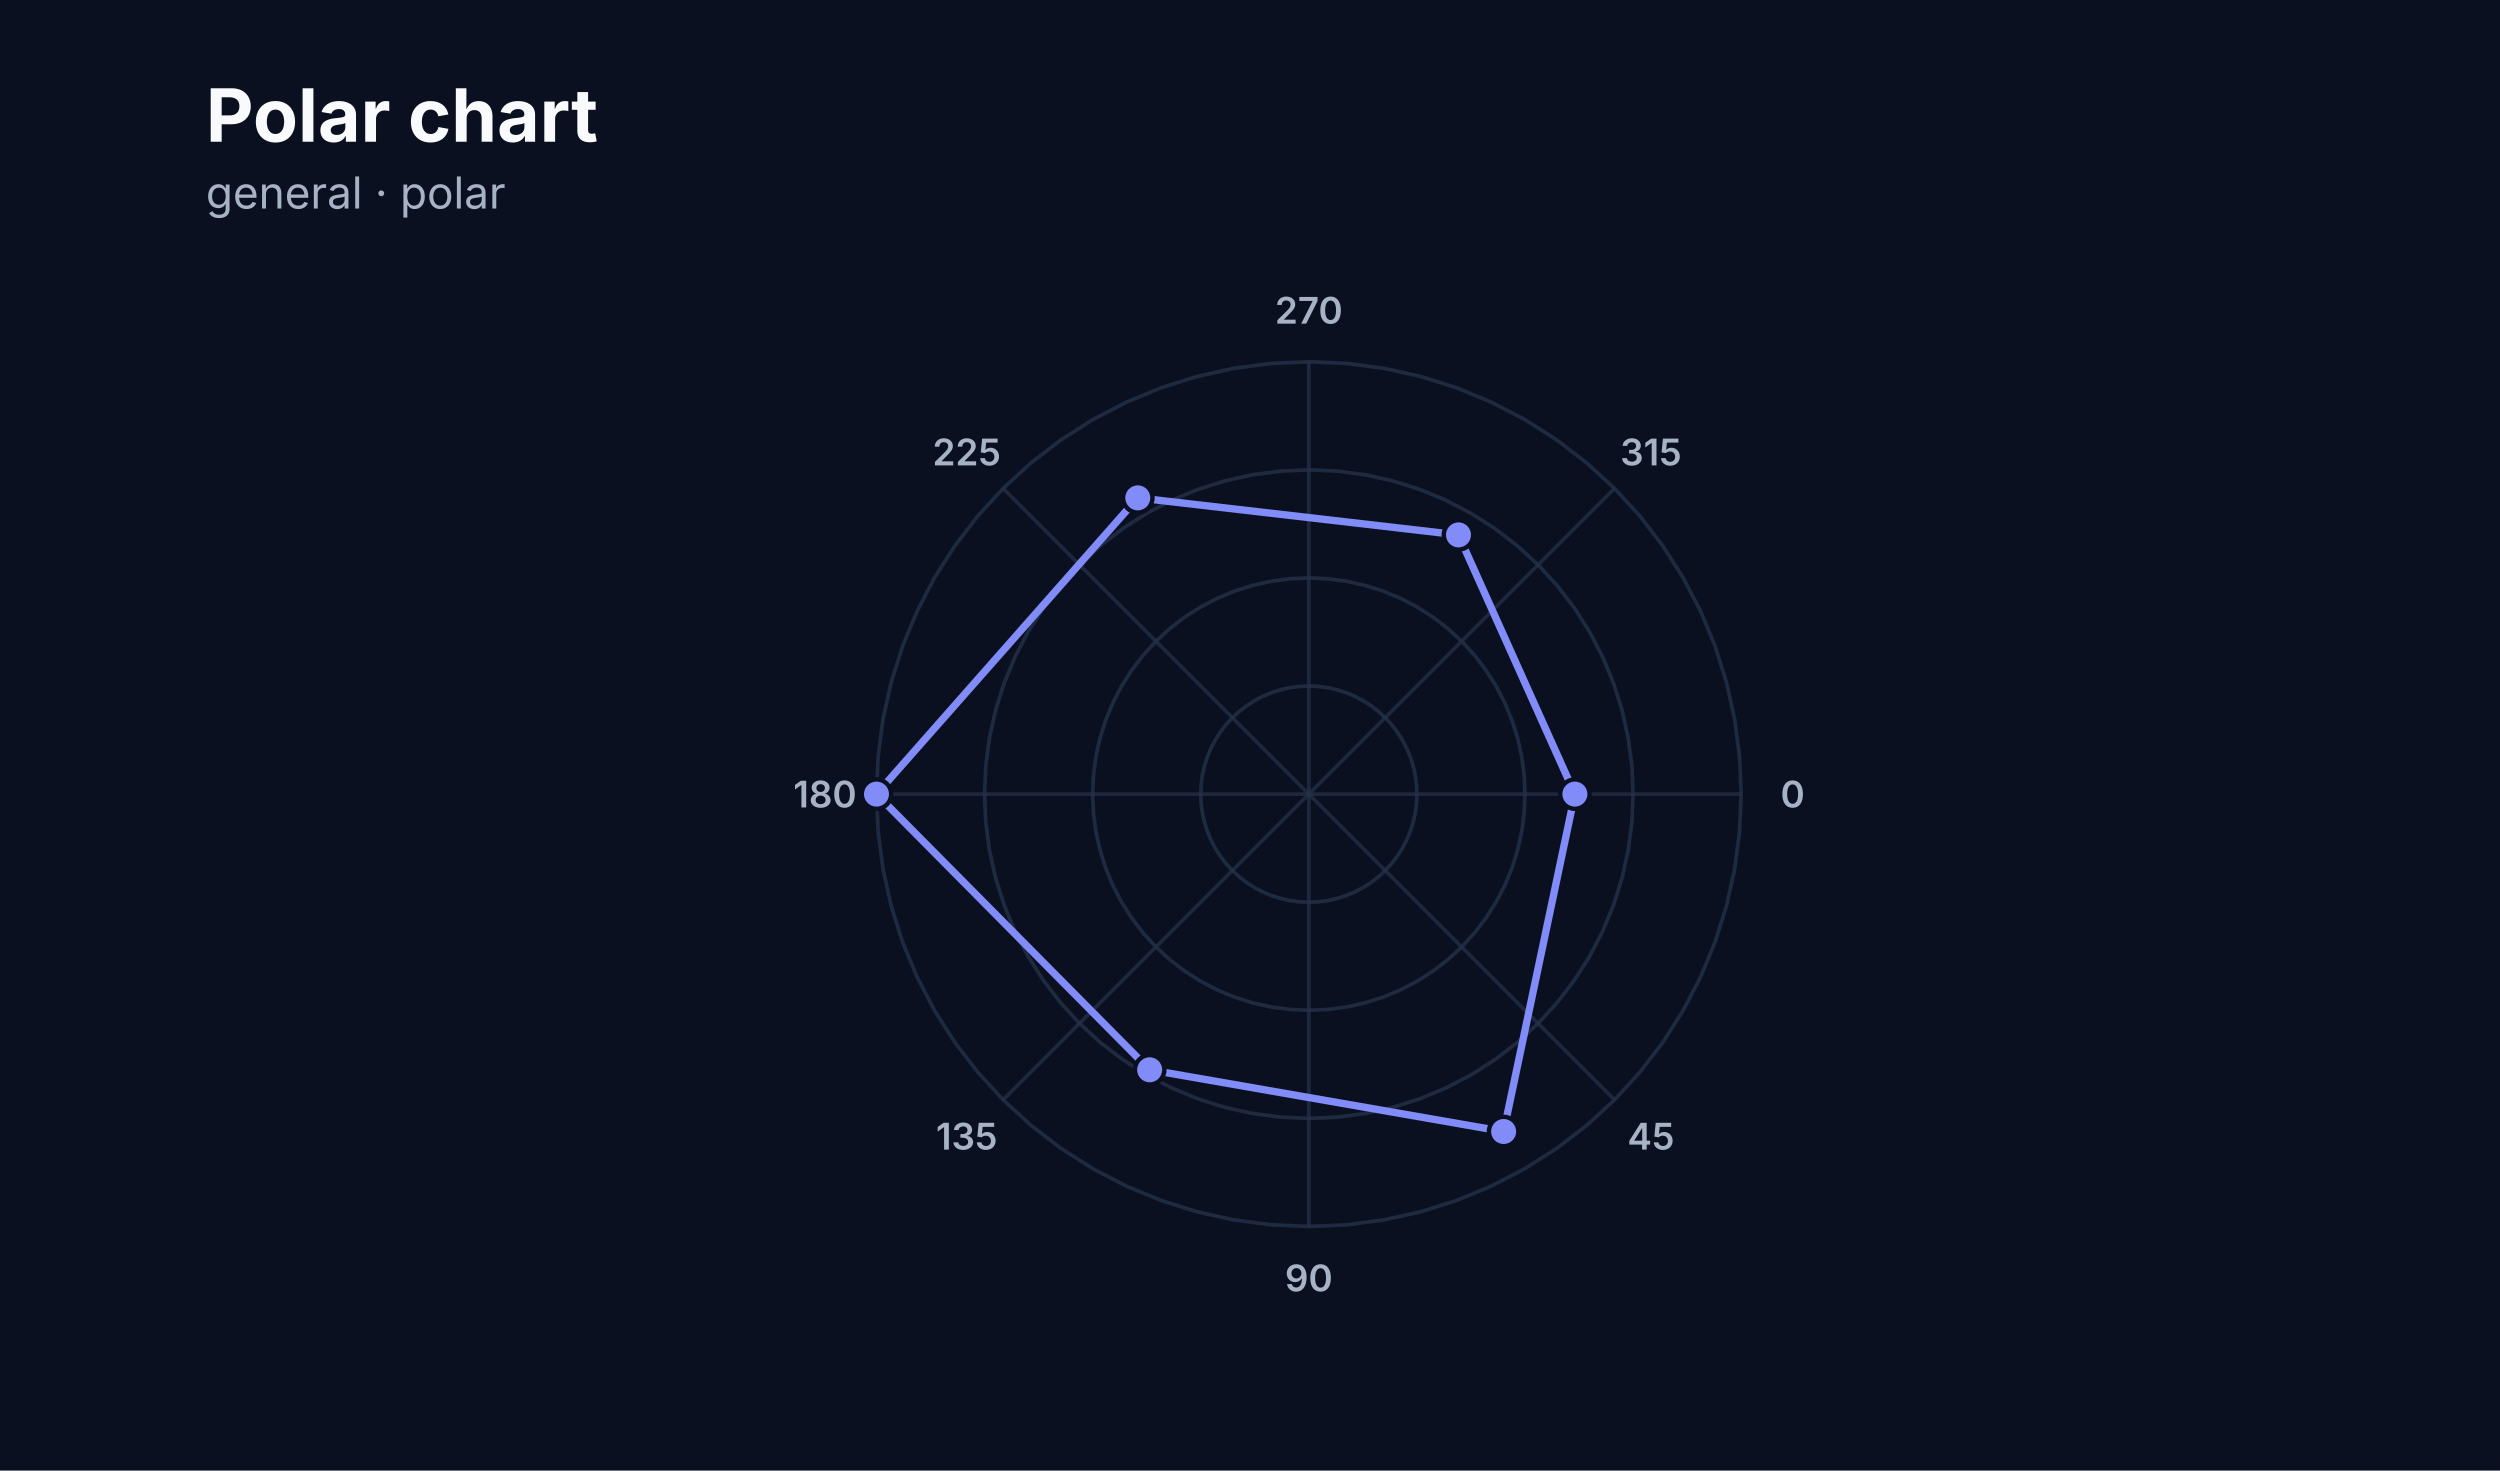
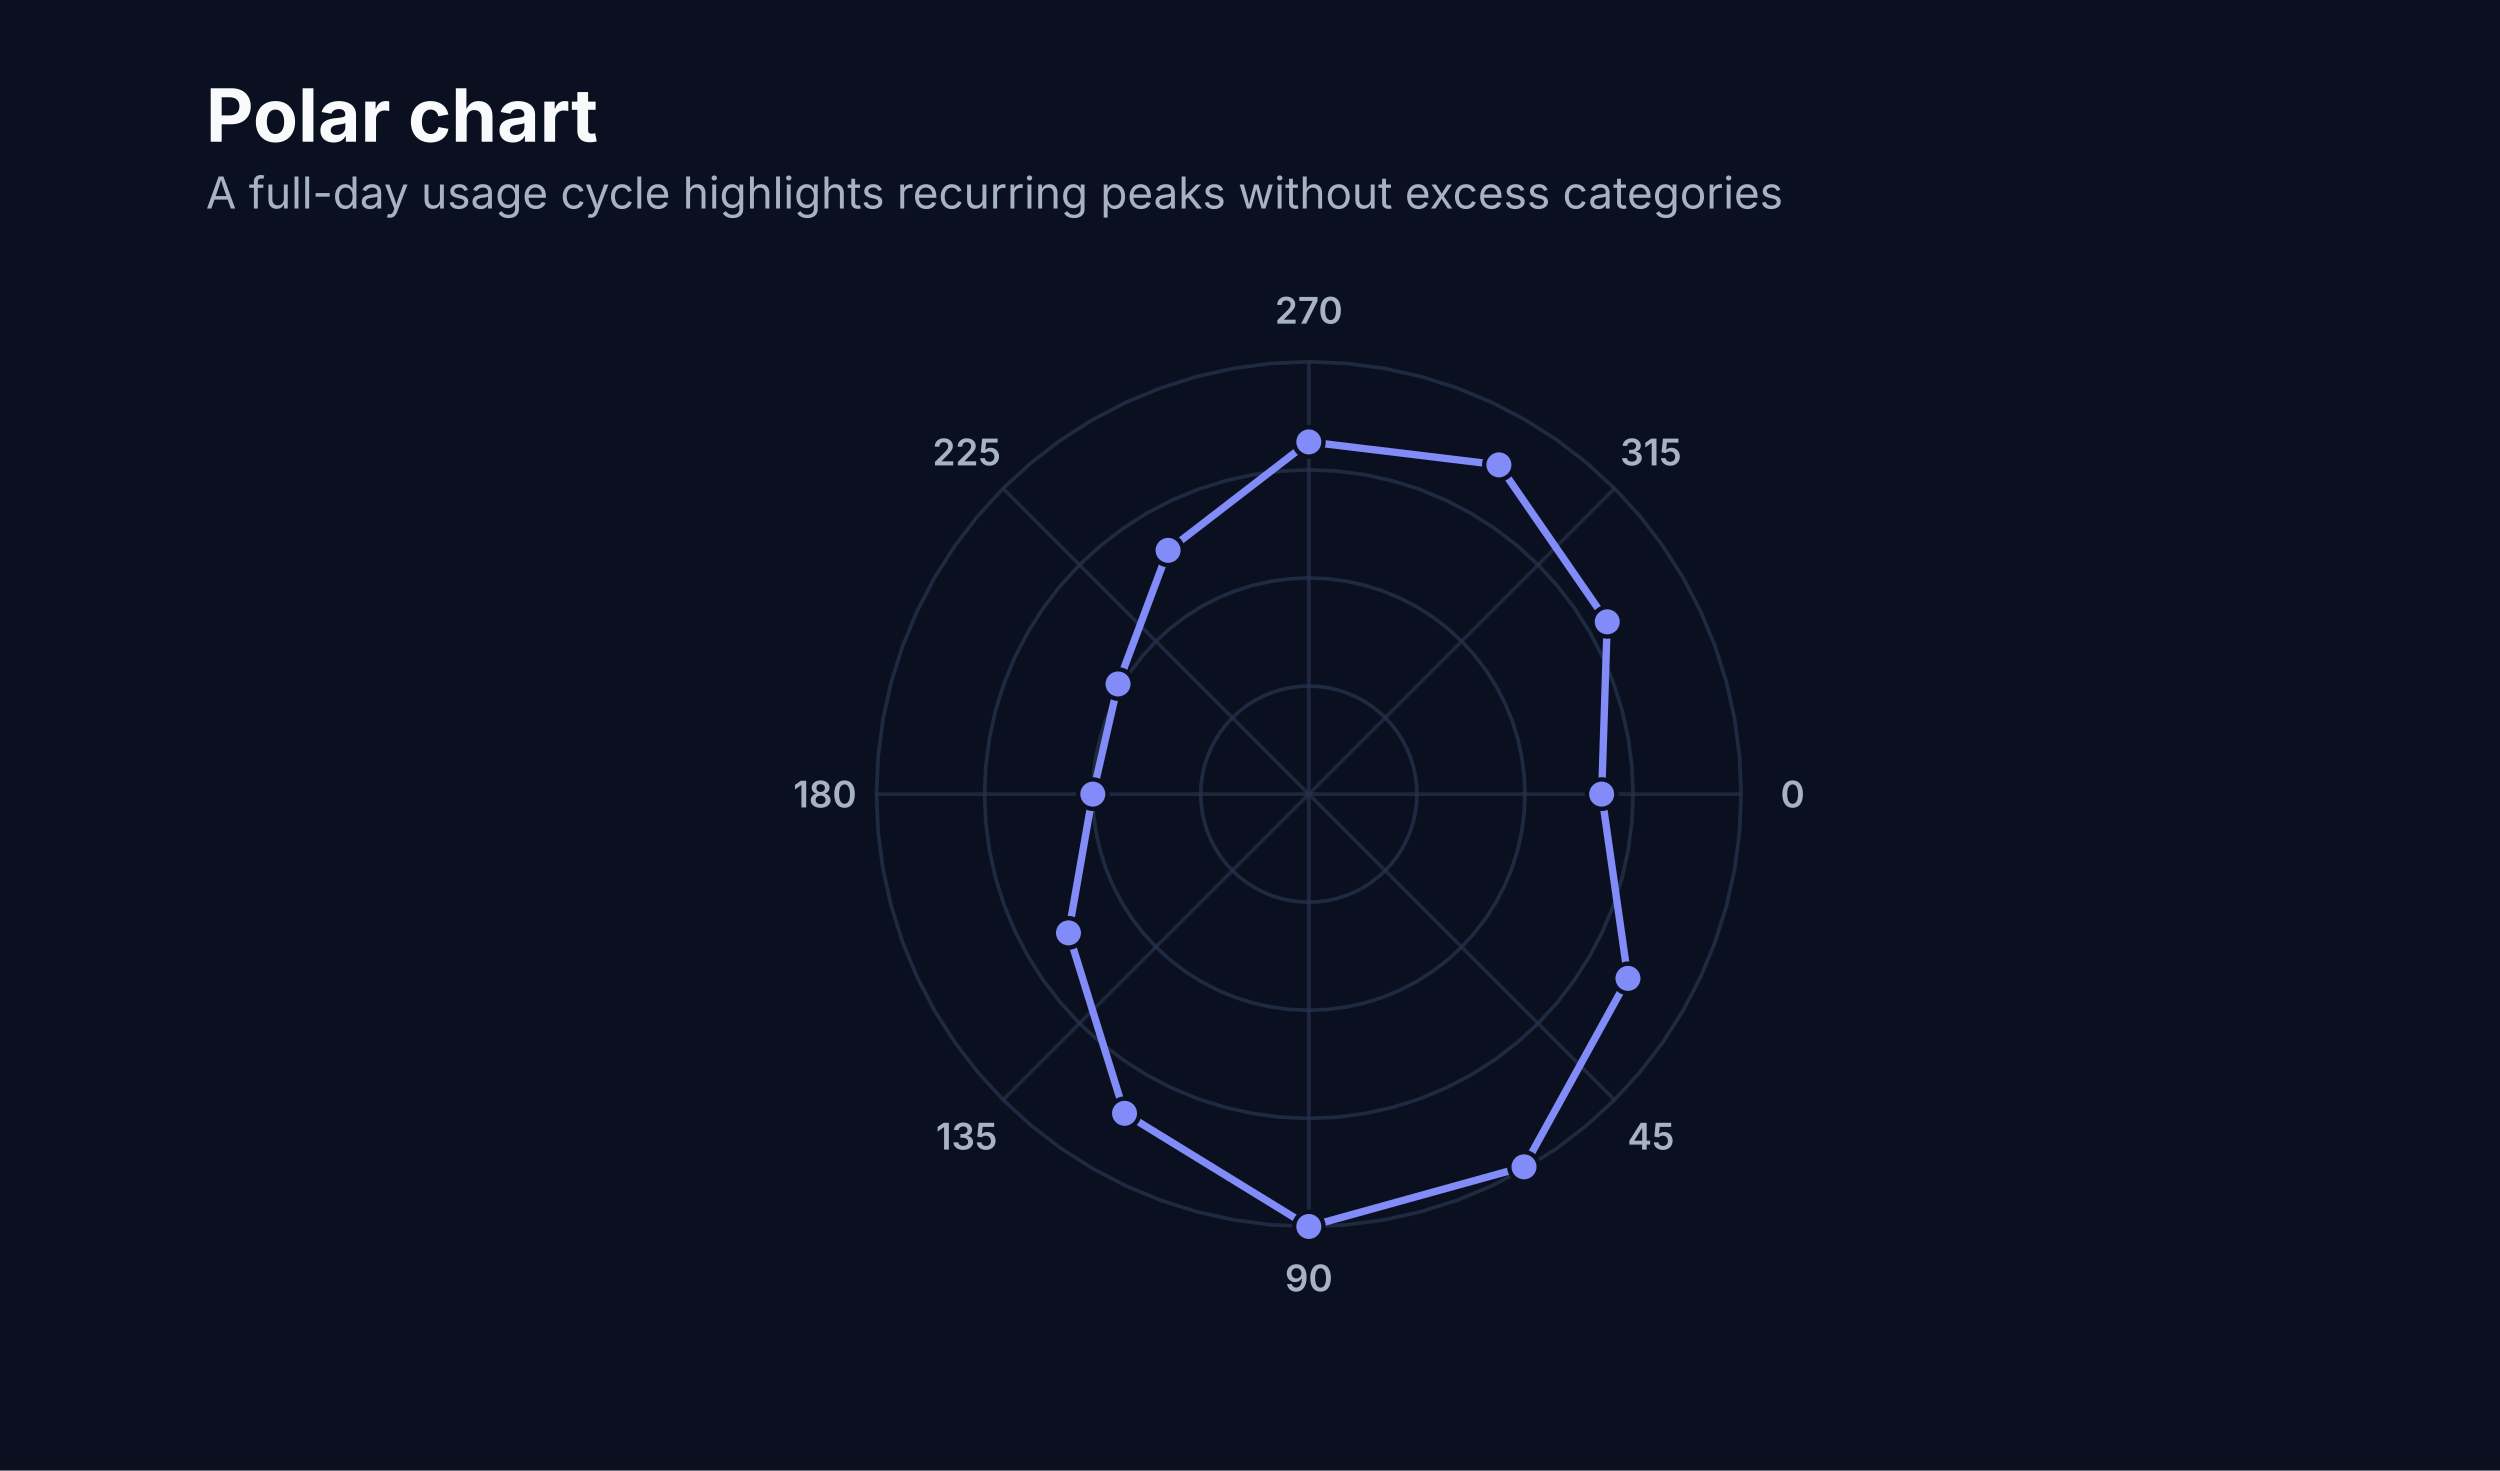
<svg xmlns="http://www.w3.org/2000/svg" width="680" height="400" viewBox="0 0 680 400" role="img" aria-labelledby="title description">
  <defs>
    <clipPath id="clip-1">
      <rect x="56" y="76" width="600" height="280" />
    </clipPath>
  </defs>
  <rect width="100%" height="100%" fill="#0b1020" />
  <g data-scene-node="scene:root">
    <g data-scene-node="layer-0:group" clip-path="url(#clip-1)">
      <path data-scene-node="layer-0:polar-ring:1" d="M 385.4 216 L 385.288 218.562 L 384.953 221.105 L 384.398 223.609 L 383.627 226.055 L 382.645 228.425 L 381.461 230.7 L 380.083 232.863 L 378.522 234.898 L 376.789 236.789 L 374.898 238.522 L 372.863 240.083 L 370.7 241.461 L 368.425 242.645 L 366.055 243.627 L 363.609 244.398 L 361.105 244.953 L 358.562 245.288 L 356 245.4 L 353.438 245.288 L 350.895 244.953 L 348.391 244.398 L 345.945 243.627 L 343.575 242.645 L 341.3 241.461 L 339.137 240.083 L 337.102 238.522 L 335.211 236.789 L 333.478 234.898 L 331.917 232.863 L 330.539 230.7 L 329.355 228.425 L 328.373 226.055 L 327.602 223.609 L 327.047 221.105 L 326.712 218.562 L 326.6 216 L 326.712 213.438 L 327.047 210.895 L 327.602 208.391 L 328.373 205.945 L 329.355 203.575 L 330.539 201.3 L 331.917 199.137 L 333.478 197.102 L 335.211 195.211 L 337.102 193.478 L 339.137 191.917 L 341.3 190.539 L 343.575 189.355 L 345.945 188.373 L 348.391 187.602 L 350.895 187.047 L 353.438 186.712 L 356 186.6 L 358.562 186.712 L 361.105 187.047 L 363.609 187.602 L 366.055 188.373 L 368.425 189.355 L 370.7 190.539 L 372.863 191.917 L 374.898 193.478 L 376.789 195.211 L 378.522 197.102 L 380.083 199.137 L 381.461 201.3 L 382.645 203.575 L 383.627 205.945 L 384.398 208.391 L 384.953 210.895 L 385.288 213.438 L 385.4 216 Z" fill="none" stroke="#25314ac7" stroke-width="1" />
      <path data-scene-node="layer-0:polar-ring:2" d="M 414.8 216 L 414.576 221.125 L 413.907 226.211 L 412.796 231.219 L 411.254 236.111 L 409.291 240.85 L 406.922 245.4 L 404.166 249.726 L 401.043 253.796 L 397.578 257.578 L 393.796 261.043 L 389.726 264.166 L 385.4 266.922 L 380.85 269.291 L 376.111 271.254 L 371.219 272.796 L 366.211 273.907 L 361.125 274.576 L 356 274.8 L 350.875 274.576 L 345.789 273.907 L 340.781 272.796 L 335.889 271.254 L 331.15 269.291 L 326.6 266.922 L 322.274 264.166 L 318.204 261.043 L 314.422 257.578 L 310.957 253.796 L 307.834 249.726 L 305.078 245.4 L 302.709 240.85 L 300.746 236.111 L 299.204 231.219 L 298.093 226.211 L 297.424 221.125 L 297.2 216 L 297.424 210.875 L 298.093 205.789 L 299.204 200.781 L 300.746 195.889 L 302.709 191.15 L 305.078 186.6 L 307.834 182.274 L 310.957 178.204 L 314.422 174.422 L 318.204 170.957 L 322.274 167.834 L 326.6 165.078 L 331.15 162.709 L 335.889 160.746 L 340.781 159.204 L 345.789 158.093 L 350.875 157.424 L 356 157.2 L 361.125 157.424 L 366.211 158.093 L 371.219 159.204 L 376.111 160.746 L 380.85 162.709 L 385.4 165.078 L 389.726 167.834 L 393.796 170.957 L 397.578 174.422 L 401.043 178.204 L 404.166 182.274 L 406.922 186.6 L 409.291 191.15 L 411.254 195.889 L 412.796 200.781 L 413.907 205.789 L 414.576 210.875 L 414.8 216 Z" fill="none" stroke="#25314ac7" stroke-width="1" />
      <path data-scene-node="layer-0:polar-ring:3" d="M 444.2 216 L 443.864 223.687 L 442.86 231.316 L 441.195 238.828 L 438.881 246.166 L 435.936 253.275 L 432.383 260.1 L 428.249 266.589 L 423.565 272.694 L 418.367 278.367 L 412.694 283.565 L 406.589 288.249 L 400.1 292.383 L 393.275 295.936 L 386.166 298.881 L 378.828 301.195 L 371.316 302.86 L 363.687 303.864 L 356 304.2 L 348.313 303.864 L 340.684 302.86 L 333.172 301.195 L 325.834 298.881 L 318.725 295.936 L 311.9 292.383 L 305.411 288.249 L 299.306 283.565 L 293.633 278.367 L 288.435 272.694 L 283.751 266.589 L 279.617 260.1 L 276.064 253.275 L 273.119 246.166 L 270.805 238.828 L 269.14 231.316 L 268.136 223.687 L 267.8 216 L 268.136 208.313 L 269.14 200.684 L 270.805 193.172 L 273.119 185.834 L 276.064 178.725 L 279.617 171.9 L 283.751 165.411 L 288.435 159.306 L 293.633 153.633 L 299.306 148.435 L 305.411 143.751 L 311.9 139.617 L 318.725 136.064 L 325.834 133.119 L 333.172 130.805 L 340.684 129.14 L 348.313 128.136 L 356 127.8 L 363.687 128.136 L 371.316 129.14 L 378.828 130.805 L 386.166 133.119 L 393.275 136.064 L 400.1 139.617 L 406.589 143.751 L 412.694 148.435 L 418.367 153.633 L 423.565 159.306 L 428.249 165.411 L 432.383 171.9 L 435.936 178.725 L 438.881 185.834 L 441.195 193.172 L 442.86 200.684 L 443.864 208.313 L 444.2 216 Z" fill="none" stroke="#25314ac7" stroke-width="1" />
      <path data-scene-node="layer-0:polar-ring:4" d="M 473.6 216 L 473.152 226.25 L 471.813 236.421 L 469.593 246.437 L 466.508 256.222 L 462.582 265.7 L 457.845 274.8 L 452.332 283.453 L 446.087 291.592 L 439.156 299.156 L 431.592 306.087 L 423.453 312.332 L 414.8 317.845 L 405.7 322.582 L 396.222 326.508 L 386.437 329.593 L 376.421 331.813 L 366.25 333.152 L 356 333.6 L 345.75 333.152 L 335.579 331.813 L 325.563 329.593 L 315.778 326.508 L 306.3 322.582 L 297.2 317.845 L 288.547 312.332 L 280.408 306.087 L 272.844 299.156 L 265.913 291.592 L 259.668 283.453 L 254.155 274.8 L 249.418 265.7 L 245.492 256.222 L 242.407 246.437 L 240.187 236.421 L 238.848 226.25 L 238.4 216 L 238.848 205.75 L 240.187 195.579 L 242.407 185.563 L 245.492 175.778 L 249.418 166.3 L 254.155 157.2 L 259.668 148.547 L 265.913 140.408 L 272.844 132.844 L 280.408 125.913 L 288.547 119.668 L 297.2 114.155 L 306.3 109.418 L 315.778 105.492 L 325.563 102.407 L 335.579 100.187 L 345.75 98.848 L 356 98.4 L 366.25 98.848 L 376.421 100.187 L 386.437 102.407 L 396.222 105.492 L 405.7 109.418 L 414.8 114.155 L 423.453 119.668 L 431.592 125.913 L 439.156 132.844 L 446.087 140.408 L 452.332 148.547 L 457.845 157.2 L 462.582 166.3 L 466.508 175.778 L 469.593 185.563 L 471.813 195.579 L 473.152 205.75 L 473.6 216 Z" fill="none" stroke="#25314ac7" stroke-width="1" />
      <line data-scene-node="layer-0:polar-spoke:0" x1="356" y1="216" x2="473.6" y2="216" fill="none" stroke="#25314ab3" stroke-width="1" />
      <line data-scene-node="layer-0:polar-spoke:1" x1="356" y1="216" x2="439.156" y2="299.156" fill="none" stroke="#25314ab3" stroke-width="1" />
      <line data-scene-node="layer-0:polar-spoke:2" x1="356" y1="216" x2="356" y2="333.6" fill="none" stroke="#25314ab3" stroke-width="1" />
      <line data-scene-node="layer-0:polar-spoke:3" x1="356" y1="216" x2="272.844" y2="299.156" fill="none" stroke="#25314ab3" stroke-width="1" />
      <line data-scene-node="layer-0:polar-spoke:4" x1="356" y1="216" x2="238.4" y2="216" fill="none" stroke="#25314ab3" stroke-width="1" />
      <line data-scene-node="layer-0:polar-spoke:5" x1="356" y1="216" x2="272.844" y2="132.844" fill="none" stroke="#25314ab3" stroke-width="1" />
      <line data-scene-node="layer-0:polar-spoke:6" x1="356" y1="216" x2="356" y2="98.4" fill="none" stroke="#25314ab3" stroke-width="1" />
      <line data-scene-node="layer-0:polar-spoke:7" x1="356" y1="216" x2="439.156" y2="132.844" fill="none" stroke="#25314ab3" stroke-width="1" />
-       <path data-scene-node="layer-0:polar-line:0" d="M 428.369 216 L 408.985 307.772 L 312.708 290.984 L 238.4 216 L 309.477 135.42 L 396.708 145.492 Z" fill="none" stroke="#818cf8" stroke-width="2" stroke-linecap="round" stroke-linejoin="round" />
-       <circle data-scene-node="layer-0:polar-point:0" cx="428.369" cy="216" r="4" fill="#818cf8" stroke="#0b1020" stroke-width="1.2" />
-       <circle data-scene-node="layer-0:polar-point:1" cx="408.985" cy="307.772" r="4" fill="#818cf8" stroke="#0b1020" stroke-width="1.2" />
-       <circle data-scene-node="layer-0:polar-point:2" cx="312.708" cy="290.984" r="4" fill="#818cf8" stroke="#0b1020" stroke-width="1.2" />
-       <circle data-scene-node="layer-0:polar-point:3" cx="238.4" cy="216" r="4" fill="#818cf8" stroke="#0b1020" stroke-width="1.2" />
-       <circle data-scene-node="layer-0:polar-point:4" cx="309.477" cy="135.42" r="4" fill="#818cf8" stroke="#0b1020" stroke-width="1.2" />
-       <circle data-scene-node="layer-0:polar-point:5" cx="396.708" cy="145.492" r="4" fill="#818cf8" stroke="#0b1020" stroke-width="1.2" />
+       <path data-scene-node="layer-0:polar-line:0" d="M 435.65 216 L 442.809 266.119 L 414.531 317.379 L 356 333.6 L 305.874 302.821 L 290.627 253.743 L 297.241 216 L 304.11 186.042 L 317.719 149.696 L 356 120.202 L 407.705 126.444 L 437.172 169.135 Z" fill="none" stroke="#818cf8" stroke-width="2" stroke-linecap="round" stroke-linejoin="round" />
+       <circle data-scene-node="layer-0:polar-point:0" cx="435.65" cy="216" r="4" fill="#818cf8" stroke="#0b1020" stroke-width="1.2" />
+       <circle data-scene-node="layer-0:polar-point:1" cx="442.809" cy="266.119" r="4" fill="#818cf8" stroke="#0b1020" stroke-width="1.2" />
+       <circle data-scene-node="layer-0:polar-point:2" cx="414.531" cy="317.379" r="4" fill="#818cf8" stroke="#0b1020" stroke-width="1.2" />
+       <circle data-scene-node="layer-0:polar-point:3" cx="356" cy="333.6" r="4" fill="#818cf8" stroke="#0b1020" stroke-width="1.2" />
+       <circle data-scene-node="layer-0:polar-point:4" cx="305.874" cy="302.821" r="4" fill="#818cf8" stroke="#0b1020" stroke-width="1.2" />
+       <circle data-scene-node="layer-0:polar-point:5" cx="290.627" cy="253.743" r="4" fill="#818cf8" stroke="#0b1020" stroke-width="1.2" />
+       <circle data-scene-node="layer-0:polar-point:6" cx="297.241" cy="216" r="4" fill="#818cf8" stroke="#0b1020" stroke-width="1.2" />
+       <circle data-scene-node="layer-0:polar-point:7" cx="304.11" cy="186.042" r="4" fill="#818cf8" stroke="#0b1020" stroke-width="1.2" />
+       <circle data-scene-node="layer-0:polar-point:8" cx="317.719" cy="149.696" r="4" fill="#818cf8" stroke="#0b1020" stroke-width="1.2" />
+       <circle data-scene-node="layer-0:polar-point:9" cx="356" cy="120.202" r="4" fill="#818cf8" stroke="#0b1020" stroke-width="1.2" />
+       <circle data-scene-node="layer-0:polar-point:10" cx="407.705" cy="126.444" r="4" fill="#818cf8" stroke="#0b1020" stroke-width="1.2" />
+       <circle data-scene-node="layer-0:polar-point:11" cx="437.172" cy="169.135" r="4" fill="#818cf8" stroke="#0b1020" stroke-width="1.2" />
      <text data-scene-node="layer-0:polar-label:0" x="487.6" y="216" fill="#a7b2c5" font-family="Inter, ui-sans-serif, system-ui, -apple-system, BlinkMacSystemFont, &quot;Segoe UI&quot;, sans-serif" font-size="10" font-weight="600" text-anchor="middle" dominant-baseline="central">0</text>
      <text data-scene-node="layer-0:polar-label:1" x="449.055" y="309.055" fill="#a7b2c5" font-family="Inter, ui-sans-serif, system-ui, -apple-system, BlinkMacSystemFont, &quot;Segoe UI&quot;, sans-serif" font-size="10" font-weight="600" text-anchor="middle" dominant-baseline="central">45</text>
      <text data-scene-node="layer-0:polar-label:2" x="356" y="347.6" fill="#a7b2c5" font-family="Inter, ui-sans-serif, system-ui, -apple-system, BlinkMacSystemFont, &quot;Segoe UI&quot;, sans-serif" font-size="10" font-weight="600" text-anchor="middle" dominant-baseline="central">90</text>
      <text data-scene-node="layer-0:polar-label:3" x="262.945" y="309.055" fill="#a7b2c5" font-family="Inter, ui-sans-serif, system-ui, -apple-system, BlinkMacSystemFont, &quot;Segoe UI&quot;, sans-serif" font-size="10" font-weight="600" text-anchor="middle" dominant-baseline="central">135</text>
      <text data-scene-node="layer-0:polar-label:4" x="224.4" y="216" fill="#a7b2c5" font-family="Inter, ui-sans-serif, system-ui, -apple-system, BlinkMacSystemFont, &quot;Segoe UI&quot;, sans-serif" font-size="10" font-weight="600" text-anchor="middle" dominant-baseline="central">180</text>
      <text data-scene-node="layer-0:polar-label:5" x="262.945" y="122.945" fill="#a7b2c5" font-family="Inter, ui-sans-serif, system-ui, -apple-system, BlinkMacSystemFont, &quot;Segoe UI&quot;, sans-serif" font-size="10" font-weight="600" text-anchor="middle" dominant-baseline="central">225</text>
      <text data-scene-node="layer-0:polar-label:6" x="356" y="84.4" fill="#a7b2c5" font-family="Inter, ui-sans-serif, system-ui, -apple-system, BlinkMacSystemFont, &quot;Segoe UI&quot;, sans-serif" font-size="10" font-weight="600" text-anchor="middle" dominant-baseline="central">270</text>
      <text data-scene-node="layer-0:polar-label:7" x="449.055" y="122.945" fill="#a7b2c5" font-family="Inter, ui-sans-serif, system-ui, -apple-system, BlinkMacSystemFont, &quot;Segoe UI&quot;, sans-serif" font-size="10" font-weight="600" text-anchor="middle" dominant-baseline="central">315</text>
    </g>
    <text data-scene-node="chart:title" x="56" y="24" fill="#f8fafc" font-family="Inter, ui-sans-serif, system-ui, -apple-system, BlinkMacSystemFont, &quot;Segoe UI&quot;, sans-serif" font-size="20" font-weight="700" text-anchor="start" dominant-baseline="text-before-edge">Polar chart</text>
-     <text data-scene-node="chart:subtitle" x="56" y="48" fill="#a7b2c5" font-family="Inter, ui-sans-serif, system-ui, -apple-system, BlinkMacSystemFont, &quot;Segoe UI&quot;, sans-serif" font-size="12" font-weight="400" text-anchor="start" dominant-baseline="text-before-edge">general · polar</text>
+     <text data-scene-node="chart:subtitle" x="56" y="48" fill="#a7b2c5" font-family="Inter, ui-sans-serif, system-ui, -apple-system, BlinkMacSystemFont, &quot;Segoe UI&quot;, sans-serif" font-size="12" font-weight="400" text-anchor="start" dominant-baseline="text-before-edge">A full-day usage cycle highlights recurring peaks without excess categories</text>
  </g>
</svg>
